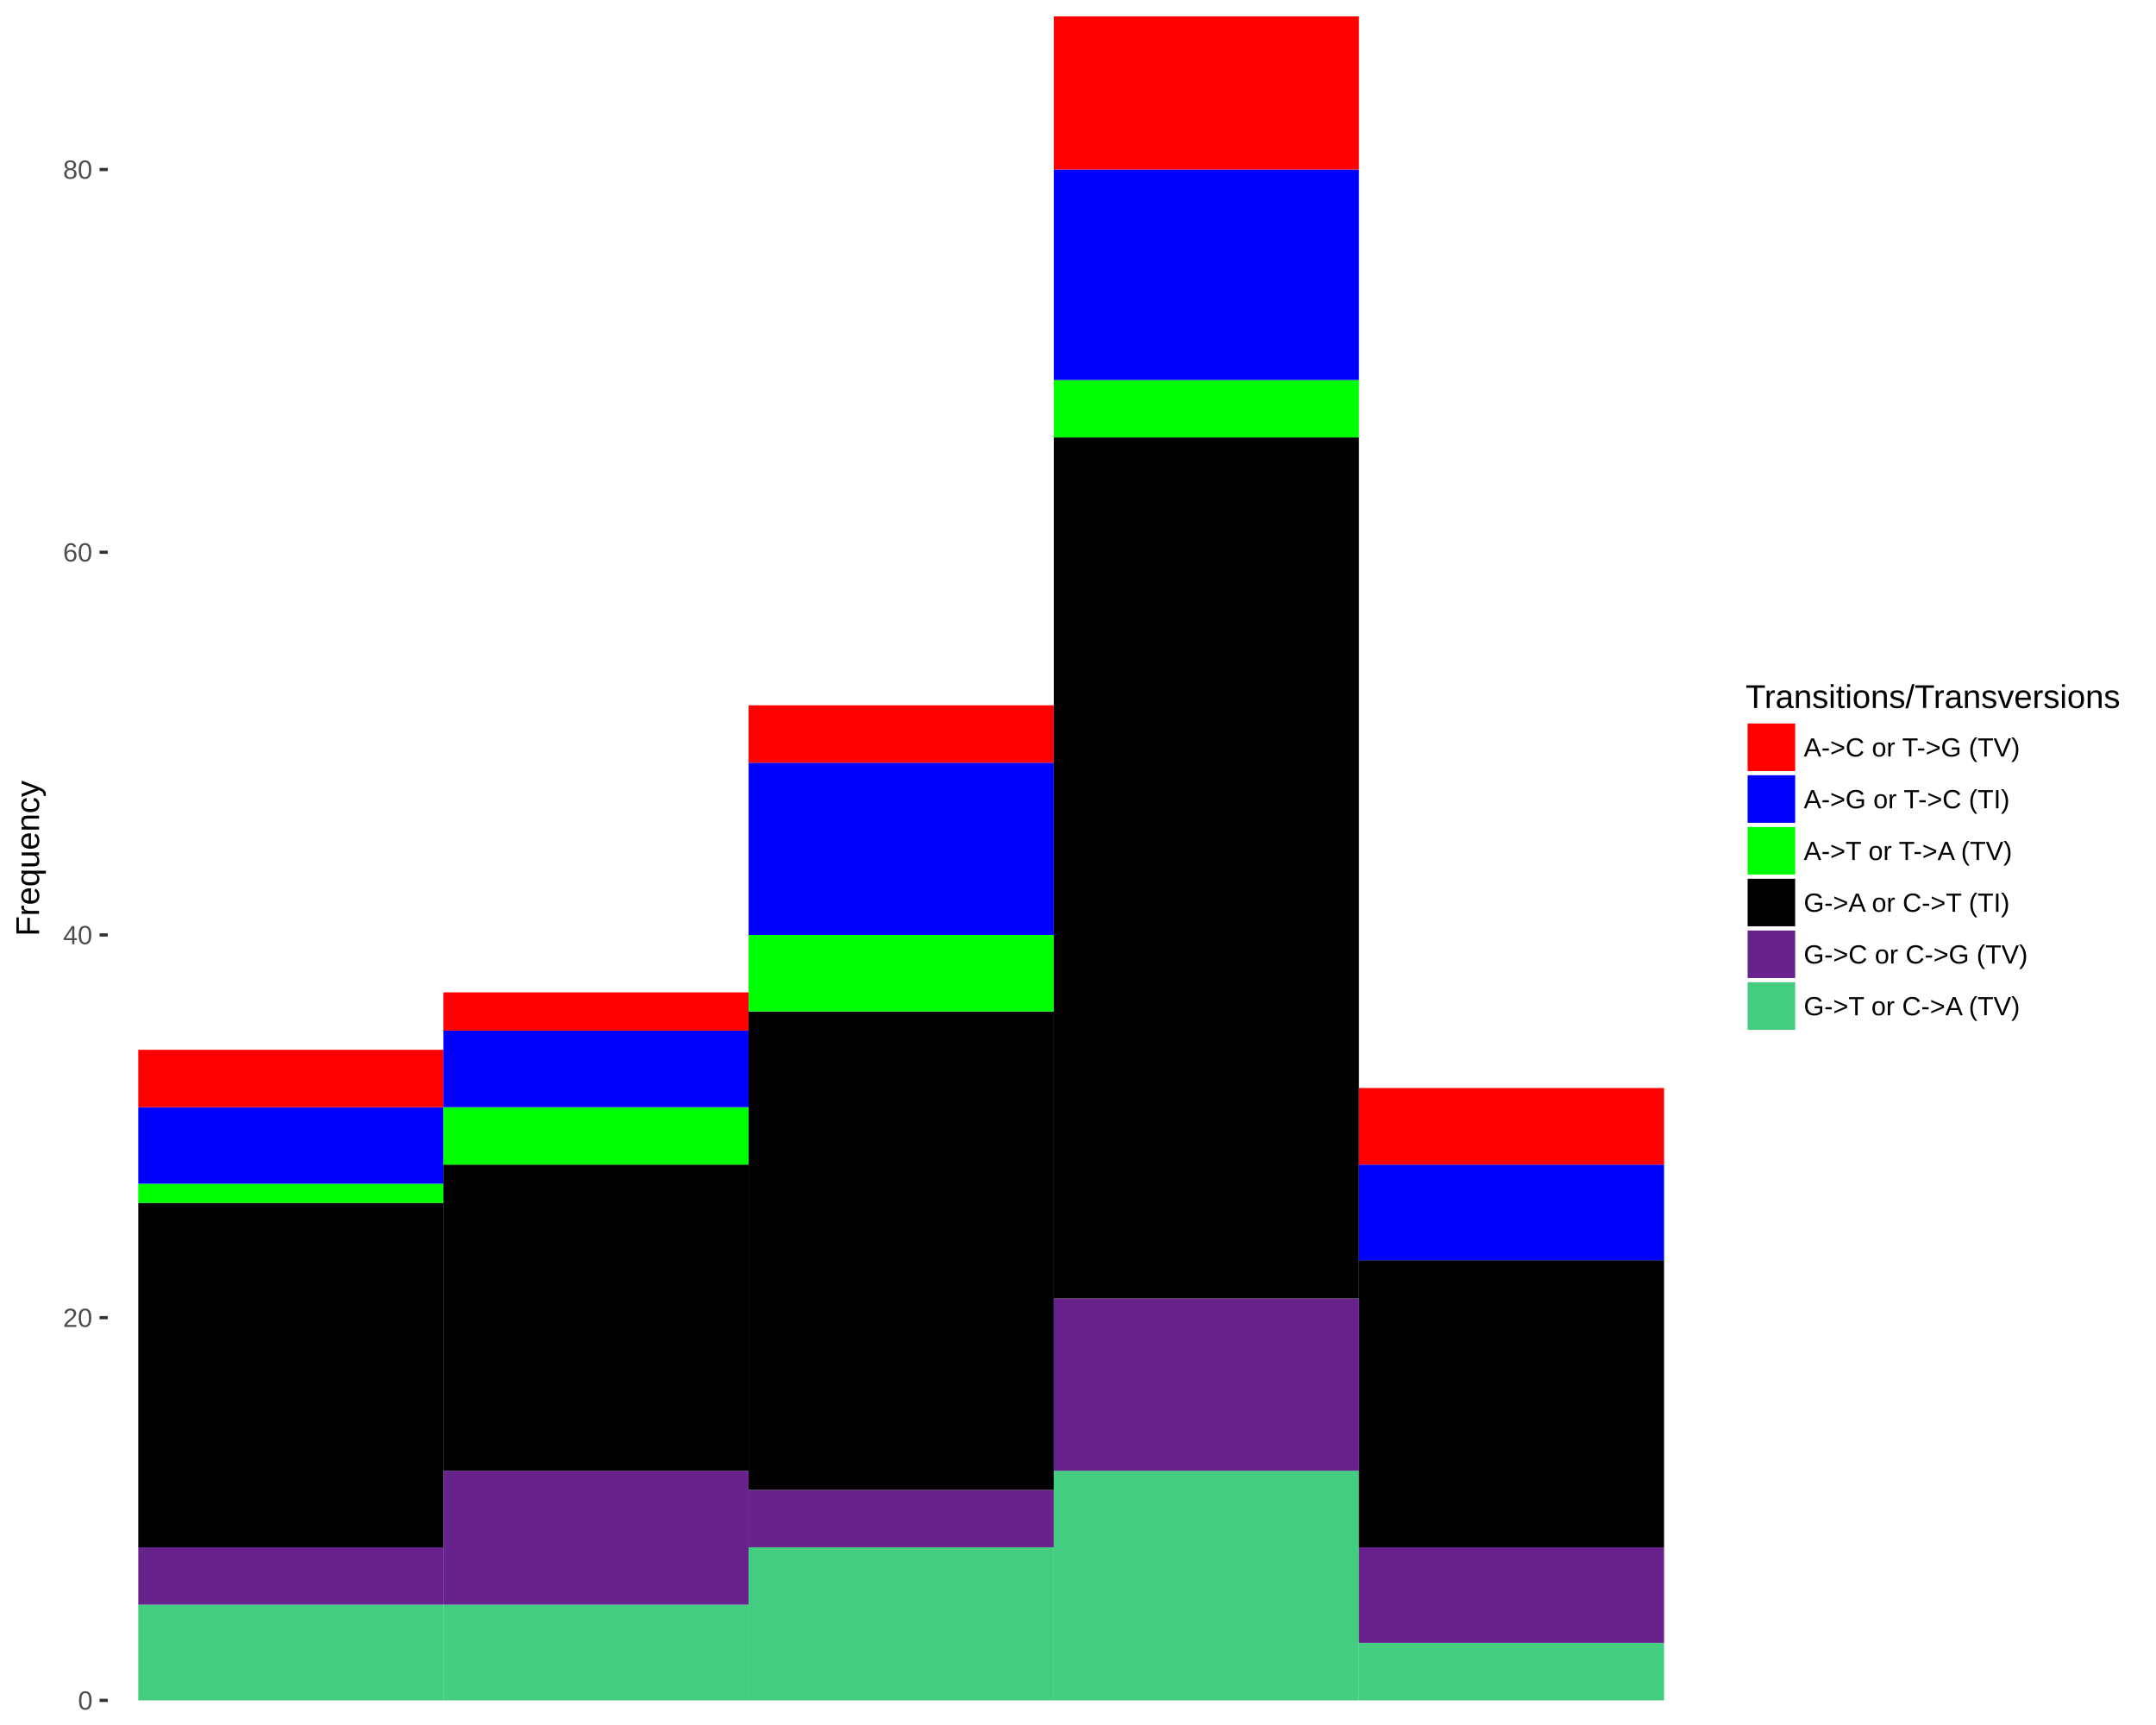
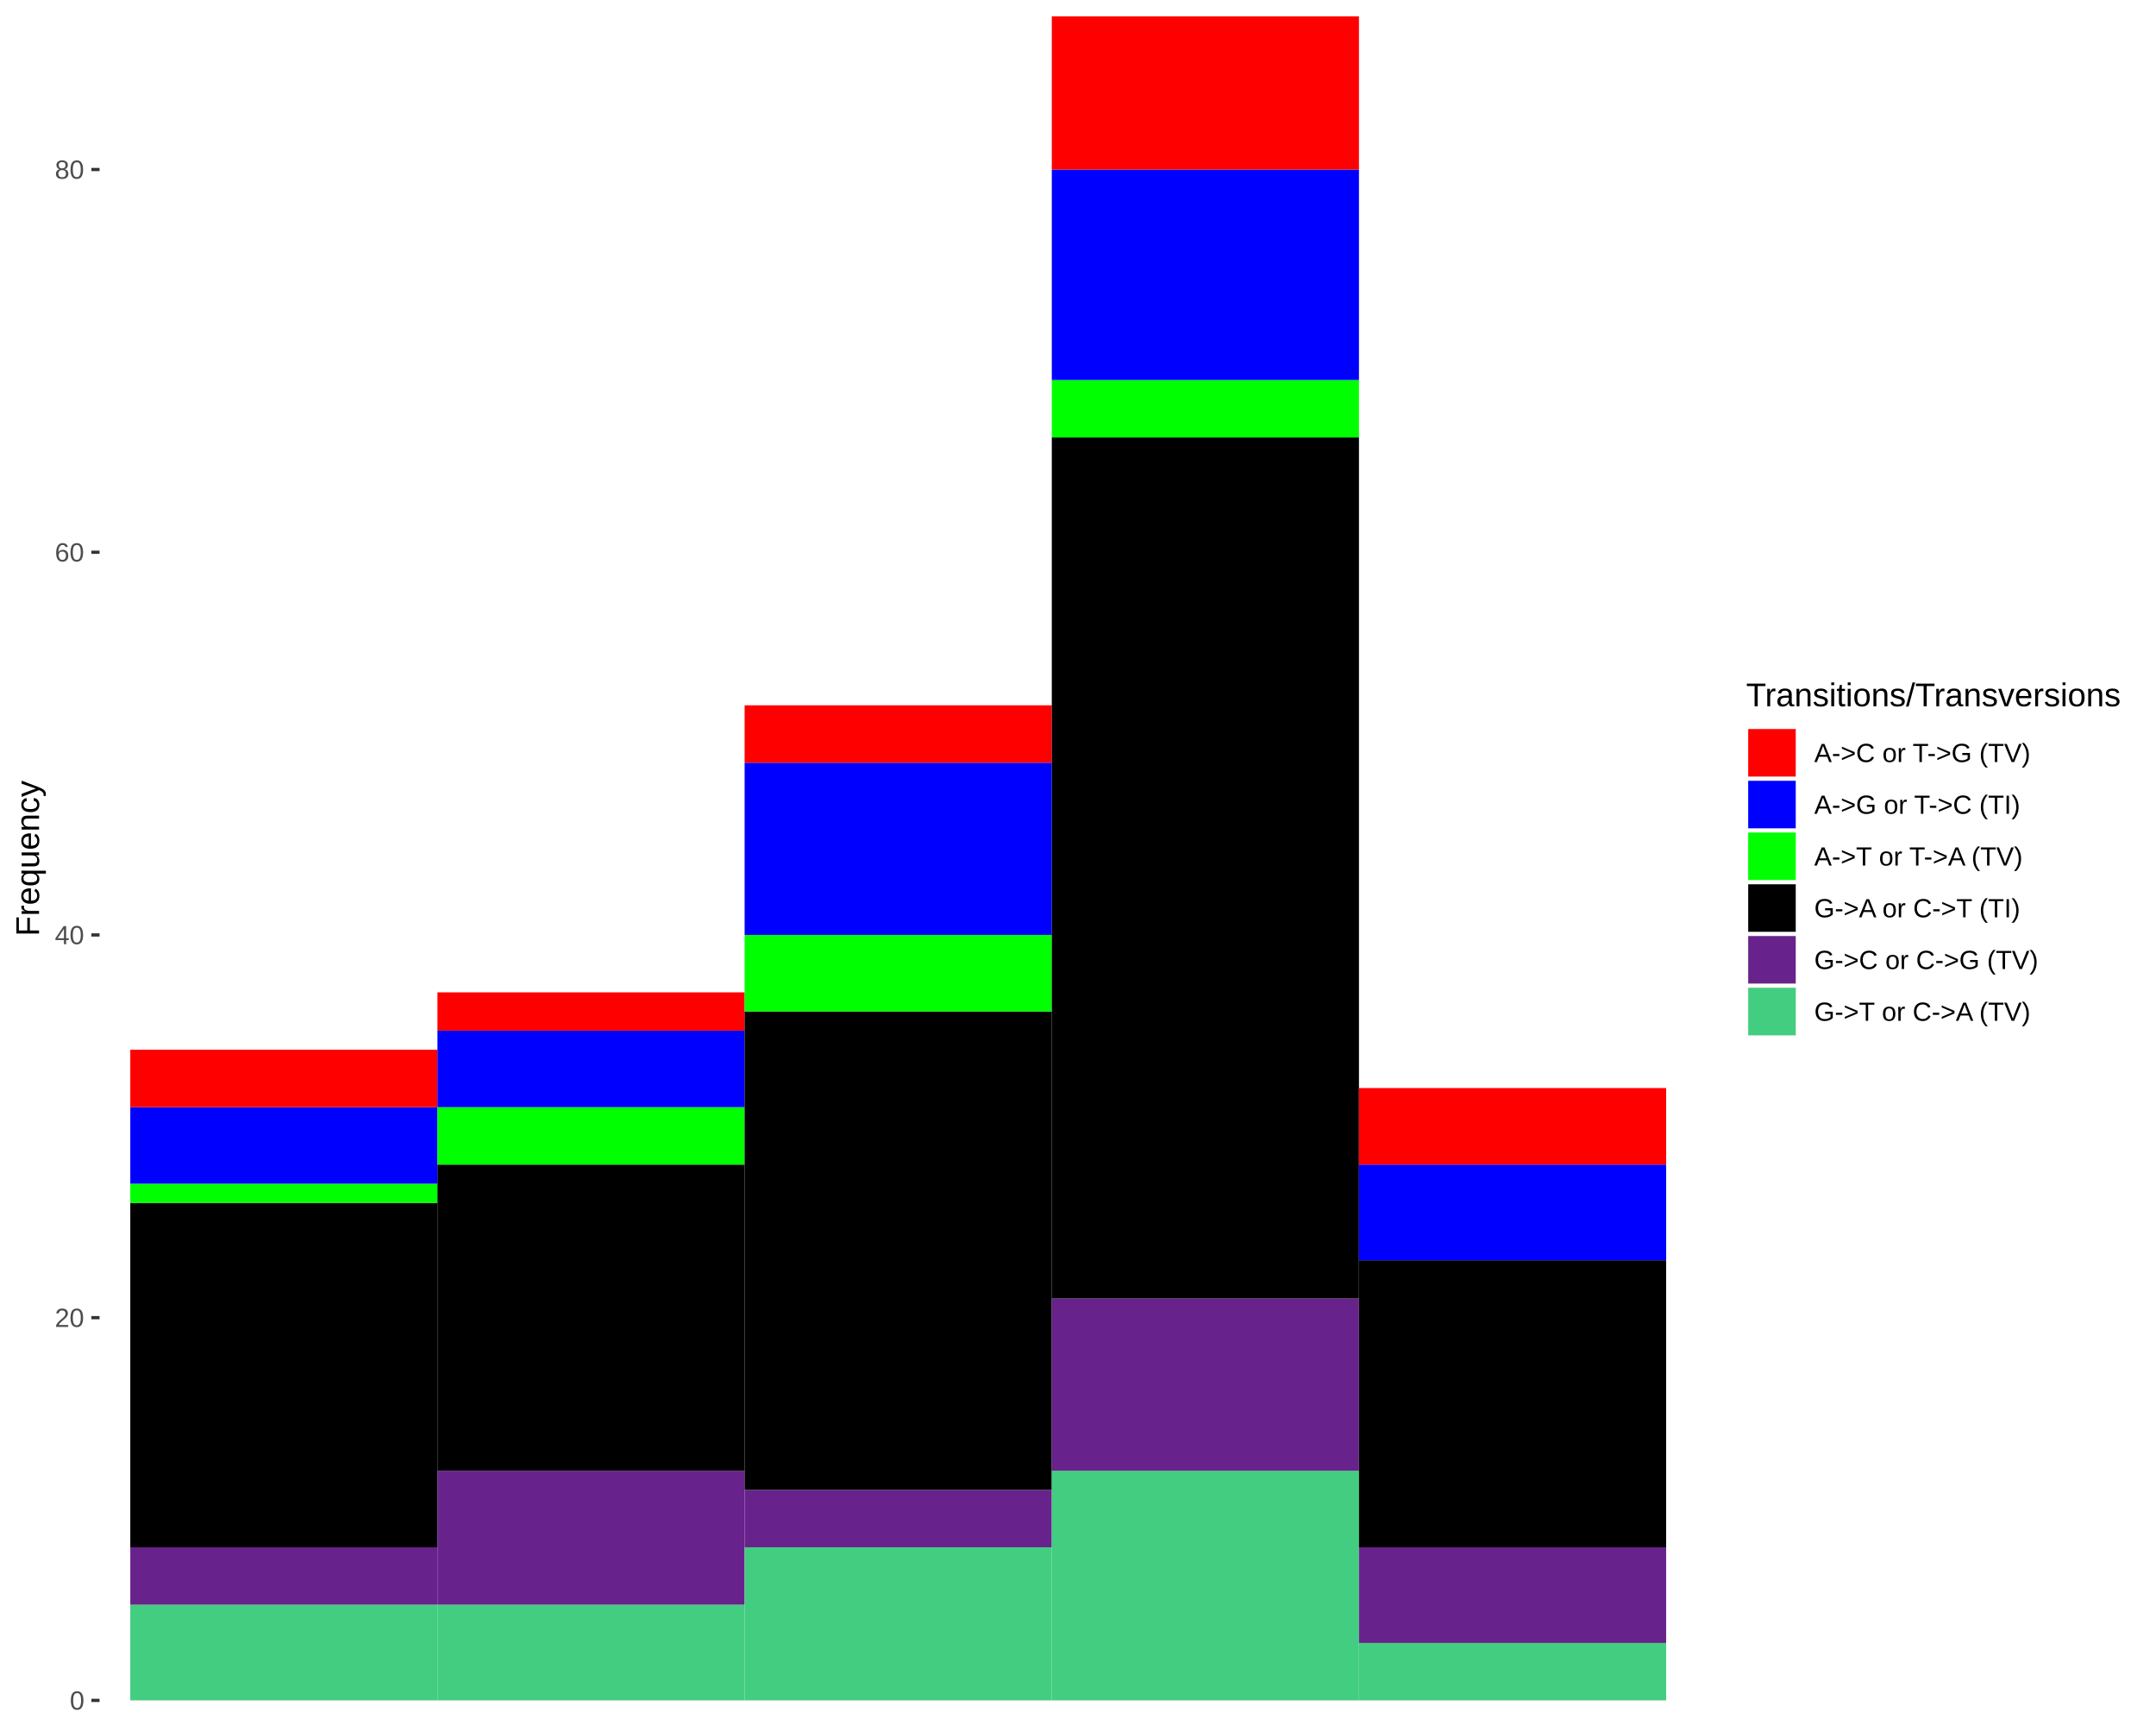
<svg xmlns="http://www.w3.org/2000/svg" viewBox="0 0 720.00 576.00">
  <defs>
    <style type="text/css">
    line, polyline, path, rect, circle {
      fill: none;
      stroke: #000000;
      stroke-linecap: round;
      stroke-linejoin: round;
      stroke-miterlimit: 10.00;
    }
  </style>
  </defs>
  <rect width="100%" height="100%" style="stroke: none; fill: #FFFFFF;" />
  <rect x="0.00" y="0.00" width="720.00" height="576.00" style="stroke-width: 1.07; stroke: #FFFFFF; fill: #FFFFFF;" />
  <defs>
-     <clipPath id="cpMzUuOTg5fDU2NS45MTN8NTY3Ljc4MXw1LjQ3OTQ1">
-       <rect x="35.99" y="5.48" width="529.92" height="562.30" />
+     <clipPath id="cpMzMuMjQ5M3w1NjYuNjcyfDU2Ny43ODF8NS40Nzk0NQ==">
+       <rect x="33.25" y="5.48" width="533.42" height="562.30" />
    </clipPath>
  </defs>
-   <polyline points="35.99,503.88 565.91,503.88 " style="stroke-width: 0.53; stroke: #FFFFFF; stroke-linecap: butt;" clip-path="url(#cpMzUuOTg5fDU2NS45MTN8NTY3Ljc4MXw1LjQ3OTQ1)" />
-   <polyline points="35.99,376.09 565.91,376.09 " style="stroke-width: 0.53; stroke: #FFFFFF; stroke-linecap: butt;" clip-path="url(#cpMzUuOTg5fDU2NS45MTN8NTY3Ljc4MXw1LjQ3OTQ1)" />
-   <polyline points="35.99,248.29 565.91,248.29 " style="stroke-width: 0.53; stroke: #FFFFFF; stroke-linecap: butt;" clip-path="url(#cpMzUuOTg5fDU2NS45MTN8NTY3Ljc4MXw1LjQ3OTQ1)" />
-   <polyline points="35.99,120.50 565.91,120.50 " style="stroke-width: 0.53; stroke: #FFFFFF; stroke-linecap: butt;" clip-path="url(#cpMzUuOTg5fDU2NS45MTN8NTY3Ljc4MXw1LjQ3OTQ1)" />
-   <polyline points="35.99,567.78 565.91,567.78 " style="stroke-width: 1.07; stroke: #FFFFFF; stroke-linecap: butt;" clip-path="url(#cpMzUuOTg5fDU2NS45MTN8NTY3Ljc4MXw1LjQ3OTQ1)" />
-   <polyline points="35.99,439.99 565.91,439.99 " style="stroke-width: 1.07; stroke: #FFFFFF; stroke-linecap: butt;" clip-path="url(#cpMzUuOTg5fDU2NS45MTN8NTY3Ljc4MXw1LjQ3OTQ1)" />
-   <polyline points="35.99,312.19 565.91,312.19 " style="stroke-width: 1.07; stroke: #FFFFFF; stroke-linecap: butt;" clip-path="url(#cpMzUuOTg5fDU2NS45MTN8NTY3Ljc4MXw1LjQ3OTQ1)" />
-   <polyline points="35.99,184.39 565.91,184.39 " style="stroke-width: 1.07; stroke: #FFFFFF; stroke-linecap: butt;" clip-path="url(#cpMzUuOTg5fDU2NS45MTN8NTY3Ljc4MXw1LjQ3OTQ1)" />
-   <polyline points="35.99,56.60 565.91,56.60 " style="stroke-width: 1.07; stroke: #FFFFFF; stroke-linecap: butt;" clip-path="url(#cpMzUuOTg5fDU2NS45MTN8NTY3Ljc4MXw1LjQ3OTQ1)" />
-   <polyline points="97.13,567.78 97.13,5.48 " style="stroke-width: 1.07; stroke: #FFFFFF; stroke-linecap: butt;" clip-path="url(#cpMzUuOTg5fDU2NS45MTN8NTY3Ljc4MXw1LjQ3OTQ1)" />
-   <polyline points="199.04,567.78 199.04,5.48 " style="stroke-width: 1.07; stroke: #FFFFFF; stroke-linecap: butt;" clip-path="url(#cpMzUuOTg5fDU2NS45MTN8NTY3Ljc4MXw1LjQ3OTQ1)" />
-   <polyline points="300.95,567.78 300.95,5.48 " style="stroke-width: 1.07; stroke: #FFFFFF; stroke-linecap: butt;" clip-path="url(#cpMzUuOTg5fDU2NS45MTN8NTY3Ljc4MXw1LjQ3OTQ1)" />
-   <polyline points="402.86,567.78 402.86,5.48 " style="stroke-width: 1.07; stroke: #FFFFFF; stroke-linecap: butt;" clip-path="url(#cpMzUuOTg5fDU2NS45MTN8NTY3Ljc4MXw1LjQ3OTQ1)" />
-   <polyline points="504.77,567.78 504.77,5.48 " style="stroke-width: 1.07; stroke: #FFFFFF; stroke-linecap: butt;" clip-path="url(#cpMzUuOTg5fDU2NS45MTN8NTY3Ljc4MXw1LjQ3OTQ1)" />
-   <rect x="46.18" y="535.83" width="101.91" height="31.95" style="stroke-width: 1.07; stroke: none; stroke-linecap: butt; fill: #43CD80;" clip-path="url(#cpMzUuOTg5fDU2NS45MTN8NTY3Ljc4MXw1LjQ3OTQ1)" />
-   <rect x="46.18" y="516.66" width="101.91" height="19.17" style="stroke-width: 1.07; stroke: none; stroke-linecap: butt; fill: #68228B;" clip-path="url(#cpMzUuOTg5fDU2NS45MTN8NTY3Ljc4MXw1LjQ3OTQ1)" />
-   <rect x="46.18" y="401.65" width="101.91" height="115.02" style="stroke-width: 1.07; stroke: none; stroke-linecap: butt; fill: #000000;" clip-path="url(#cpMzUuOTg5fDU2NS45MTN8NTY3Ljc4MXw1LjQ3OTQ1)" />
-   <rect x="46.18" y="395.26" width="101.91" height="6.39" style="stroke-width: 1.07; stroke: none; stroke-linecap: butt; fill: #00FF00;" clip-path="url(#cpMzUuOTg5fDU2NS45MTN8NTY3Ljc4MXw1LjQ3OTQ1)" />
-   <rect x="46.18" y="369.70" width="101.91" height="25.56" style="stroke-width: 1.07; stroke: none; stroke-linecap: butt; fill: #0000FF;" clip-path="url(#cpMzUuOTg5fDU2NS45MTN8NTY3Ljc4MXw1LjQ3OTQ1)" />
-   <rect x="46.18" y="350.53" width="101.91" height="19.17" style="stroke-width: 1.07; stroke: none; stroke-linecap: butt; fill: #FF0000;" clip-path="url(#cpMzUuOTg5fDU2NS45MTN8NTY3Ljc4MXw1LjQ3OTQ1)" />
-   <rect x="148.09" y="535.83" width="101.91" height="31.95" style="stroke-width: 1.07; stroke: none; stroke-linecap: butt; fill: #43CD80;" clip-path="url(#cpMzUuOTg5fDU2NS45MTN8NTY3Ljc4MXw1LjQ3OTQ1)" />
-   <rect x="148.09" y="491.10" width="101.91" height="44.73" style="stroke-width: 1.07; stroke: none; stroke-linecap: butt; fill: #68228B;" clip-path="url(#cpMzUuOTg5fDU2NS45MTN8NTY3Ljc4MXw1LjQ3OTQ1)" />
-   <rect x="148.09" y="388.87" width="101.91" height="102.24" style="stroke-width: 1.07; stroke: none; stroke-linecap: butt; fill: #000000;" clip-path="url(#cpMzUuOTg5fDU2NS45MTN8NTY3Ljc4MXw1LjQ3OTQ1)" />
-   <rect x="148.09" y="369.70" width="101.91" height="19.17" style="stroke-width: 1.07; stroke: none; stroke-linecap: butt; fill: #00FF00;" clip-path="url(#cpMzUuOTg5fDU2NS45MTN8NTY3Ljc4MXw1LjQ3OTQ1)" />
-   <rect x="148.09" y="344.14" width="101.91" height="25.56" style="stroke-width: 1.07; stroke: none; stroke-linecap: butt; fill: #0000FF;" clip-path="url(#cpMzUuOTg5fDU2NS45MTN8NTY3Ljc4MXw1LjQ3OTQ1)" />
-   <rect x="148.09" y="331.36" width="101.91" height="12.78" style="stroke-width: 1.07; stroke: none; stroke-linecap: butt; fill: #FF0000;" clip-path="url(#cpMzUuOTg5fDU2NS45MTN8NTY3Ljc4MXw1LjQ3OTQ1)" />
-   <rect x="250.00" y="516.66" width="101.91" height="51.12" style="stroke-width: 1.07; stroke: none; stroke-linecap: butt; fill: #43CD80;" clip-path="url(#cpMzUuOTg5fDU2NS45MTN8NTY3Ljc4MXw1LjQ3OTQ1)" />
-   <rect x="250.00" y="497.49" width="101.91" height="19.17" style="stroke-width: 1.07; stroke: none; stroke-linecap: butt; fill: #68228B;" clip-path="url(#cpMzUuOTg5fDU2NS45MTN8NTY3Ljc4MXw1LjQ3OTQ1)" />
-   <rect x="250.00" y="337.75" width="101.91" height="159.74" style="stroke-width: 1.07; stroke: none; stroke-linecap: butt; fill: #000000;" clip-path="url(#cpMzUuOTg5fDU2NS45MTN8NTY3Ljc4MXw1LjQ3OTQ1)" />
-   <rect x="250.00" y="312.19" width="101.91" height="25.56" style="stroke-width: 1.07; stroke: none; stroke-linecap: butt; fill: #00FF00;" clip-path="url(#cpMzUuOTg5fDU2NS45MTN8NTY3Ljc4MXw1LjQ3OTQ1)" />
-   <rect x="250.00" y="254.68" width="101.91" height="57.51" style="stroke-width: 1.07; stroke: none; stroke-linecap: butt; fill: #0000FF;" clip-path="url(#cpMzUuOTg5fDU2NS45MTN8NTY3Ljc4MXw1LjQ3OTQ1)" />
-   <rect x="250.00" y="235.51" width="101.91" height="19.17" style="stroke-width: 1.07; stroke: none; stroke-linecap: butt; fill: #FF0000;" clip-path="url(#cpMzUuOTg5fDU2NS45MTN8NTY3Ljc4MXw1LjQ3OTQ1)" />
-   <rect x="351.91" y="491.10" width="101.91" height="76.68" style="stroke-width: 1.07; stroke: none; stroke-linecap: butt; fill: #43CD80;" clip-path="url(#cpMzUuOTg5fDU2NS45MTN8NTY3Ljc4MXw1LjQ3OTQ1)" />
-   <rect x="351.91" y="433.60" width="101.91" height="57.51" style="stroke-width: 1.07; stroke: none; stroke-linecap: butt; fill: #68228B;" clip-path="url(#cpMzUuOTg5fDU2NS45MTN8NTY3Ljc4MXw1LjQ3OTQ1)" />
-   <rect x="351.91" y="146.05" width="101.91" height="287.54" style="stroke-width: 1.07; stroke: none; stroke-linecap: butt; fill: #000000;" clip-path="url(#cpMzUuOTg5fDU2NS45MTN8NTY3Ljc4MXw1LjQ3OTQ1)" />
-   <rect x="351.91" y="126.89" width="101.91" height="19.17" style="stroke-width: 1.07; stroke: none; stroke-linecap: butt; fill: #00FF00;" clip-path="url(#cpMzUuOTg5fDU2NS45MTN8NTY3Ljc4MXw1LjQ3OTQ1)" />
-   <rect x="351.91" y="56.60" width="101.91" height="70.29" style="stroke-width: 1.07; stroke: none; stroke-linecap: butt; fill: #0000FF;" clip-path="url(#cpMzUuOTg5fDU2NS45MTN8NTY3Ljc4MXw1LjQ3OTQ1)" />
-   <rect x="351.91" y="5.48" width="101.91" height="51.12" style="stroke-width: 1.07; stroke: none; stroke-linecap: butt; fill: #FF0000;" clip-path="url(#cpMzUuOTg5fDU2NS45MTN8NTY3Ljc4MXw1LjQ3OTQ1)" />
-   <rect x="453.81" y="548.61" width="101.91" height="19.17" style="stroke-width: 1.07; stroke: none; stroke-linecap: butt; fill: #43CD80;" clip-path="url(#cpMzUuOTg5fDU2NS45MTN8NTY3Ljc4MXw1LjQ3OTQ1)" />
-   <rect x="453.81" y="516.66" width="101.91" height="31.95" style="stroke-width: 1.07; stroke: none; stroke-linecap: butt; fill: #68228B;" clip-path="url(#cpMzUuOTg5fDU2NS45MTN8NTY3Ljc4MXw1LjQ3OTQ1)" />
-   <rect x="453.81" y="420.82" width="101.91" height="95.85" style="stroke-width: 1.07; stroke: none; stroke-linecap: butt; fill: #000000;" clip-path="url(#cpMzUuOTg5fDU2NS45MTN8NTY3Ljc4MXw1LjQ3OTQ1)" />
-   <rect x="453.81" y="420.82" width="101.91" height="0.00" style="stroke-width: 1.07; stroke: none; stroke-linecap: butt; fill: #00FF00;" clip-path="url(#cpMzUuOTg5fDU2NS45MTN8NTY3Ljc4MXw1LjQ3OTQ1)" />
-   <rect x="453.81" y="388.87" width="101.91" height="31.95" style="stroke-width: 1.07; stroke: none; stroke-linecap: butt; fill: #0000FF;" clip-path="url(#cpMzUuOTg5fDU2NS45MTN8NTY3Ljc4MXw1LjQ3OTQ1)" />
-   <rect x="453.81" y="363.31" width="101.91" height="25.56" style="stroke-width: 1.07; stroke: none; stroke-linecap: butt; fill: #FF0000;" clip-path="url(#cpMzUuOTg5fDU2NS45MTN8NTY3Ljc4MXw1LjQ3OTQ1)" />
+   <polyline points="33.25,503.88 566.67,503.88 " style="stroke-width: 0.53; stroke: #FFFFFF; stroke-linecap: butt;" clip-path="url(#cpMzMuMjQ5M3w1NjYuNjcyfDU2Ny43ODF8NS40Nzk0NQ==)" />
+   <polyline points="33.25,376.09 566.67,376.09 " style="stroke-width: 0.53; stroke: #FFFFFF; stroke-linecap: butt;" clip-path="url(#cpMzMuMjQ5M3w1NjYuNjcyfDU2Ny43ODF8NS40Nzk0NQ==)" />
+   <polyline points="33.25,248.29 566.67,248.29 " style="stroke-width: 0.53; stroke: #FFFFFF; stroke-linecap: butt;" clip-path="url(#cpMzMuMjQ5M3w1NjYuNjcyfDU2Ny43ODF8NS40Nzk0NQ==)" />
+   <polyline points="33.25,120.50 566.67,120.50 " style="stroke-width: 0.53; stroke: #FFFFFF; stroke-linecap: butt;" clip-path="url(#cpMzMuMjQ5M3w1NjYuNjcyfDU2Ny43ODF8NS40Nzk0NQ==)" />
+   <polyline points="33.25,567.78 566.67,567.78 " style="stroke-width: 1.07; stroke: #FFFFFF; stroke-linecap: butt;" clip-path="url(#cpMzMuMjQ5M3w1NjYuNjcyfDU2Ny43ODF8NS40Nzk0NQ==)" />
+   <polyline points="33.25,439.99 566.67,439.99 " style="stroke-width: 1.07; stroke: #FFFFFF; stroke-linecap: butt;" clip-path="url(#cpMzMuMjQ5M3w1NjYuNjcyfDU2Ny43ODF8NS40Nzk0NQ==)" />
+   <polyline points="33.25,312.19 566.67,312.19 " style="stroke-width: 1.07; stroke: #FFFFFF; stroke-linecap: butt;" clip-path="url(#cpMzMuMjQ5M3w1NjYuNjcyfDU2Ny43ODF8NS40Nzk0NQ==)" />
+   <polyline points="33.25,184.39 566.67,184.39 " style="stroke-width: 1.07; stroke: #FFFFFF; stroke-linecap: butt;" clip-path="url(#cpMzMuMjQ5M3w1NjYuNjcyfDU2Ny43ODF8NS40Nzk0NQ==)" />
+   <polyline points="33.25,56.60 566.67,56.60 " style="stroke-width: 1.07; stroke: #FFFFFF; stroke-linecap: butt;" clip-path="url(#cpMzMuMjQ5M3w1NjYuNjcyfDU2Ny43ODF8NS40Nzk0NQ==)" />
+   <polyline points="94.80,567.78 94.80,5.48 " style="stroke-width: 1.07; stroke: #FFFFFF; stroke-linecap: butt;" clip-path="url(#cpMzMuMjQ5M3w1NjYuNjcyfDU2Ny43ODF8NS40Nzk0NQ==)" />
+   <polyline points="197.38,567.78 197.38,5.48 " style="stroke-width: 1.07; stroke: #FFFFFF; stroke-linecap: butt;" clip-path="url(#cpMzMuMjQ5M3w1NjYuNjcyfDU2Ny43ODF8NS40Nzk0NQ==)" />
+   <polyline points="299.96,567.78 299.96,5.48 " style="stroke-width: 1.07; stroke: #FFFFFF; stroke-linecap: butt;" clip-path="url(#cpMzMuMjQ5M3w1NjYuNjcyfDU2Ny43ODF8NS40Nzk0NQ==)" />
+   <polyline points="402.54,567.78 402.54,5.48 " style="stroke-width: 1.07; stroke: #FFFFFF; stroke-linecap: butt;" clip-path="url(#cpMzMuMjQ5M3w1NjYuNjcyfDU2Ny43ODF8NS40Nzk0NQ==)" />
+   <polyline points="505.12,567.78 505.12,5.48 " style="stroke-width: 1.07; stroke: #FFFFFF; stroke-linecap: butt;" clip-path="url(#cpMzMuMjQ5M3w1NjYuNjcyfDU2Ny43ODF8NS40Nzk0NQ==)" />
+   <rect x="43.51" y="535.83" width="102.58" height="31.95" style="stroke-width: 1.07; stroke: none; stroke-linecap: butt; fill: #43CD80;" clip-path="url(#cpMzMuMjQ5M3w1NjYuNjcyfDU2Ny43ODF8NS40Nzk0NQ==)" />
+   <rect x="43.51" y="516.66" width="102.58" height="19.17" style="stroke-width: 1.07; stroke: none; stroke-linecap: butt; fill: #68228B;" clip-path="url(#cpMzMuMjQ5M3w1NjYuNjcyfDU2Ny43ODF8NS40Nzk0NQ==)" />
+   <rect x="43.51" y="401.65" width="102.58" height="115.02" style="stroke-width: 1.07; stroke: none; stroke-linecap: butt; fill: #000000;" clip-path="url(#cpMzMuMjQ5M3w1NjYuNjcyfDU2Ny43ODF8NS40Nzk0NQ==)" />
+   <rect x="43.51" y="395.26" width="102.58" height="6.39" style="stroke-width: 1.07; stroke: none; stroke-linecap: butt; fill: #00FF00;" clip-path="url(#cpMzMuMjQ5M3w1NjYuNjcyfDU2Ny43ODF8NS40Nzk0NQ==)" />
+   <rect x="43.51" y="369.70" width="102.58" height="25.56" style="stroke-width: 1.07; stroke: none; stroke-linecap: butt; fill: #0000FF;" clip-path="url(#cpMzMuMjQ5M3w1NjYuNjcyfDU2Ny43ODF8NS40Nzk0NQ==)" />
+   <rect x="43.51" y="350.53" width="102.58" height="19.17" style="stroke-width: 1.07; stroke: none; stroke-linecap: butt; fill: #FF0000;" clip-path="url(#cpMzMuMjQ5M3w1NjYuNjcyfDU2Ny43ODF8NS40Nzk0NQ==)" />
+   <rect x="146.09" y="535.83" width="102.58" height="31.95" style="stroke-width: 1.07; stroke: none; stroke-linecap: butt; fill: #43CD80;" clip-path="url(#cpMzMuMjQ5M3w1NjYuNjcyfDU2Ny43ODF8NS40Nzk0NQ==)" />
+   <rect x="146.09" y="491.10" width="102.58" height="44.73" style="stroke-width: 1.07; stroke: none; stroke-linecap: butt; fill: #68228B;" clip-path="url(#cpMzMuMjQ5M3w1NjYuNjcyfDU2Ny43ODF8NS40Nzk0NQ==)" />
+   <rect x="146.09" y="388.87" width="102.58" height="102.24" style="stroke-width: 1.07; stroke: none; stroke-linecap: butt; fill: #000000;" clip-path="url(#cpMzMuMjQ5M3w1NjYuNjcyfDU2Ny43ODF8NS40Nzk0NQ==)" />
+   <rect x="146.09" y="369.70" width="102.58" height="19.17" style="stroke-width: 1.07; stroke: none; stroke-linecap: butt; fill: #00FF00;" clip-path="url(#cpMzMuMjQ5M3w1NjYuNjcyfDU2Ny43ODF8NS40Nzk0NQ==)" />
+   <rect x="146.09" y="344.14" width="102.58" height="25.56" style="stroke-width: 1.07; stroke: none; stroke-linecap: butt; fill: #0000FF;" clip-path="url(#cpMzMuMjQ5M3w1NjYuNjcyfDU2Ny43ODF8NS40Nzk0NQ==)" />
+   <rect x="146.09" y="331.36" width="102.58" height="12.78" style="stroke-width: 1.07; stroke: none; stroke-linecap: butt; fill: #FF0000;" clip-path="url(#cpMzMuMjQ5M3w1NjYuNjcyfDU2Ny43ODF8NS40Nzk0NQ==)" />
+   <rect x="248.67" y="516.66" width="102.58" height="51.12" style="stroke-width: 1.07; stroke: none; stroke-linecap: butt; fill: #43CD80;" clip-path="url(#cpMzMuMjQ5M3w1NjYuNjcyfDU2Ny43ODF8NS40Nzk0NQ==)" />
+   <rect x="248.67" y="497.49" width="102.58" height="19.17" style="stroke-width: 1.07; stroke: none; stroke-linecap: butt; fill: #68228B;" clip-path="url(#cpMzMuMjQ5M3w1NjYuNjcyfDU2Ny43ODF8NS40Nzk0NQ==)" />
+   <rect x="248.67" y="337.75" width="102.58" height="159.74" style="stroke-width: 1.07; stroke: none; stroke-linecap: butt; fill: #000000;" clip-path="url(#cpMzMuMjQ5M3w1NjYuNjcyfDU2Ny43ODF8NS40Nzk0NQ==)" />
+   <rect x="248.67" y="312.19" width="102.58" height="25.56" style="stroke-width: 1.07; stroke: none; stroke-linecap: butt; fill: #00FF00;" clip-path="url(#cpMzMuMjQ5M3w1NjYuNjcyfDU2Ny43ODF8NS40Nzk0NQ==)" />
+   <rect x="248.67" y="254.68" width="102.58" height="57.51" style="stroke-width: 1.07; stroke: none; stroke-linecap: butt; fill: #0000FF;" clip-path="url(#cpMzMuMjQ5M3w1NjYuNjcyfDU2Ny43ODF8NS40Nzk0NQ==)" />
+   <rect x="248.67" y="235.51" width="102.58" height="19.17" style="stroke-width: 1.07; stroke: none; stroke-linecap: butt; fill: #FF0000;" clip-path="url(#cpMzMuMjQ5M3w1NjYuNjcyfDU2Ny43ODF8NS40Nzk0NQ==)" />
+   <rect x="351.25" y="491.10" width="102.58" height="76.68" style="stroke-width: 1.07; stroke: none; stroke-linecap: butt; fill: #43CD80;" clip-path="url(#cpMzMuMjQ5M3w1NjYuNjcyfDU2Ny43ODF8NS40Nzk0NQ==)" />
+   <rect x="351.25" y="433.60" width="102.58" height="57.51" style="stroke-width: 1.07; stroke: none; stroke-linecap: butt; fill: #68228B;" clip-path="url(#cpMzMuMjQ5M3w1NjYuNjcyfDU2Ny43ODF8NS40Nzk0NQ==)" />
+   <rect x="351.25" y="146.05" width="102.58" height="287.54" style="stroke-width: 1.07; stroke: none; stroke-linecap: butt; fill: #000000;" clip-path="url(#cpMzMuMjQ5M3w1NjYuNjcyfDU2Ny43ODF8NS40Nzk0NQ==)" />
+   <rect x="351.25" y="126.89" width="102.58" height="19.17" style="stroke-width: 1.07; stroke: none; stroke-linecap: butt; fill: #00FF00;" clip-path="url(#cpMzMuMjQ5M3w1NjYuNjcyfDU2Ny43ODF8NS40Nzk0NQ==)" />
+   <rect x="351.25" y="56.60" width="102.58" height="70.29" style="stroke-width: 1.07; stroke: none; stroke-linecap: butt; fill: #0000FF;" clip-path="url(#cpMzMuMjQ5M3w1NjYuNjcyfDU2Ny43ODF8NS40Nzk0NQ==)" />
+   <rect x="351.25" y="5.48" width="102.58" height="51.12" style="stroke-width: 1.07; stroke: none; stroke-linecap: butt; fill: #FF0000;" clip-path="url(#cpMzMuMjQ5M3w1NjYuNjcyfDU2Ny43ODF8NS40Nzk0NQ==)" />
+   <rect x="453.83" y="548.61" width="102.58" height="19.17" style="stroke-width: 1.07; stroke: none; stroke-linecap: butt; fill: #43CD80;" clip-path="url(#cpMzMuMjQ5M3w1NjYuNjcyfDU2Ny43ODF8NS40Nzk0NQ==)" />
+   <rect x="453.83" y="516.66" width="102.58" height="31.95" style="stroke-width: 1.07; stroke: none; stroke-linecap: butt; fill: #68228B;" clip-path="url(#cpMzMuMjQ5M3w1NjYuNjcyfDU2Ny43ODF8NS40Nzk0NQ==)" />
+   <rect x="453.83" y="420.82" width="102.58" height="95.85" style="stroke-width: 1.07; stroke: none; stroke-linecap: butt; fill: #000000;" clip-path="url(#cpMzMuMjQ5M3w1NjYuNjcyfDU2Ny43ODF8NS40Nzk0NQ==)" />
+   <rect x="453.83" y="420.82" width="102.58" height="0.00" style="stroke-width: 1.07; stroke: none; stroke-linecap: butt; fill: #00FF00;" clip-path="url(#cpMzMuMjQ5M3w1NjYuNjcyfDU2Ny43ODF8NS40Nzk0NQ==)" />
+   <rect x="453.83" y="388.87" width="102.58" height="31.95" style="stroke-width: 1.07; stroke: none; stroke-linecap: butt; fill: #0000FF;" clip-path="url(#cpMzMuMjQ5M3w1NjYuNjcyfDU2Ny43ODF8NS40Nzk0NQ==)" />
+   <rect x="453.83" y="363.31" width="102.58" height="25.56" style="stroke-width: 1.07; stroke: none; stroke-linecap: butt; fill: #FF0000;" clip-path="url(#cpMzMuMjQ5M3w1NjYuNjcyfDU2Ny43ODF8NS40Nzk0NQ==)" />
  <defs>
    <clipPath id="cpMHw3MjB8NTc2fDA=">
      <rect x="0.00" y="0.00" width="720.00" height="576.00" />
    </clipPath>
  </defs>
  <g clip-path="url(#cpMHw3MjB8NTc2fDA=)">
-     <text x="26.05" y="570.87" style="font-size: 8.80px; fill: #4D4D4D; font-family: Liberation Sans;" textLength="5.01px" lengthAdjust="spacingAndGlyphs">0</text>
+     <text x="23.31" y="570.87" style="font-size: 8.80px; fill: #4D4D4D; font-family: Liberation Sans;" textLength="5.01px" lengthAdjust="spacingAndGlyphs">0</text>
  </g>
  <g clip-path="url(#cpMHw3MjB8NTc2fDA=)">
-     <text x="21.05" y="443.08" style="font-size: 8.80px; fill: #4D4D4D; font-family: Liberation Sans;" textLength="10.01px" lengthAdjust="spacingAndGlyphs">20</text>
+     <text x="18.31" y="443.08" style="font-size: 8.80px; fill: #4D4D4D; font-family: Liberation Sans;" textLength="10.01px" lengthAdjust="spacingAndGlyphs">20</text>
  </g>
  <g clip-path="url(#cpMHw3MjB8NTc2fDA=)">
-     <text x="21.05" y="315.28" style="font-size: 8.80px; fill: #4D4D4D; font-family: Liberation Sans;" textLength="10.01px" lengthAdjust="spacingAndGlyphs">40</text>
+     <text x="18.31" y="315.28" style="font-size: 8.80px; fill: #4D4D4D; font-family: Liberation Sans;" textLength="10.01px" lengthAdjust="spacingAndGlyphs">40</text>
  </g>
  <g clip-path="url(#cpMHw3MjB8NTc2fDA=)">
-     <text x="21.05" y="187.49" style="font-size: 8.80px; fill: #4D4D4D; font-family: Liberation Sans;" textLength="10.01px" lengthAdjust="spacingAndGlyphs">60</text>
+     <text x="18.31" y="187.49" style="font-size: 8.80px; fill: #4D4D4D; font-family: Liberation Sans;" textLength="10.01px" lengthAdjust="spacingAndGlyphs">60</text>
  </g>
  <g clip-path="url(#cpMHw3MjB8NTc2fDA=)">
-     <text x="21.05" y="59.69" style="font-size: 8.80px; fill: #4D4D4D; font-family: Liberation Sans;" textLength="10.01px" lengthAdjust="spacingAndGlyphs">80</text>
+     <text x="18.31" y="59.69" style="font-size: 8.80px; fill: #4D4D4D; font-family: Liberation Sans;" textLength="10.01px" lengthAdjust="spacingAndGlyphs">80</text>
  </g>
-   <polyline points="33.25,567.78 35.99,567.78 " style="stroke-width: 1.07; stroke: #333333; stroke-linecap: butt;" clip-path="url(#cpMHw3MjB8NTc2fDA=)" />
-   <polyline points="33.25,439.99 35.99,439.99 " style="stroke-width: 1.07; stroke: #333333; stroke-linecap: butt;" clip-path="url(#cpMHw3MjB8NTc2fDA=)" />
-   <polyline points="33.25,312.19 35.99,312.19 " style="stroke-width: 1.07; stroke: #333333; stroke-linecap: butt;" clip-path="url(#cpMHw3MjB8NTc2fDA=)" />
-   <polyline points="33.25,184.39 35.99,184.39 " style="stroke-width: 1.07; stroke: #333333; stroke-linecap: butt;" clip-path="url(#cpMHw3MjB8NTc2fDA=)" />
-   <polyline points="33.25,56.60 35.99,56.60 " style="stroke-width: 1.07; stroke: #333333; stroke-linecap: butt;" clip-path="url(#cpMHw3MjB8NTc2fDA=)" />
+   <polyline points="30.51,567.78 33.25,567.78 " style="stroke-width: 1.07; stroke: #333333; stroke-linecap: butt;" clip-path="url(#cpMHw3MjB8NTc2fDA=)" />
+   <polyline points="30.51,439.99 33.25,439.99 " style="stroke-width: 1.07; stroke: #333333; stroke-linecap: butt;" clip-path="url(#cpMHw3MjB8NTc2fDA=)" />
+   <polyline points="30.51,312.19 33.25,312.19 " style="stroke-width: 1.07; stroke: #333333; stroke-linecap: butt;" clip-path="url(#cpMHw3MjB8NTc2fDA=)" />
+   <polyline points="30.51,184.39 33.25,184.39 " style="stroke-width: 1.07; stroke: #333333; stroke-linecap: butt;" clip-path="url(#cpMHw3MjB8NTc2fDA=)" />
+   <polyline points="30.51,56.60 33.25,56.60 " style="stroke-width: 1.07; stroke: #333333; stroke-linecap: butt;" clip-path="url(#cpMHw3MjB8NTc2fDA=)" />
  <g clip-path="url(#cpMHw3MjB8NTc2fDA=)">
    <text transform="translate(13.04,312.62) rotate(-90)" style="font-size: 11.00px; font-family: Liberation Sans;" textLength="51.97px" lengthAdjust="spacingAndGlyphs">Frequency</text>
  </g>
-   <rect x="577.25" y="223.02" width="137.27" height="127.21" style="stroke-width: 1.07; stroke: none; fill: #FFFFFF;" clip-path="url(#cpMHw3MjB8NTc2fDA=)" />
+   <rect x="577.63" y="221.37" width="136.89" height="130.52" style="stroke-width: 1.07; stroke: none; fill: #FFFFFF;" clip-path="url(#cpMHw3MjB8NTc2fDA=)" />
  <g clip-path="url(#cpMHw3MjB8NTc2fDA=)">
-     <text x="582.92" y="236.41" style="font-size: 11.00px; font-family: Liberation Sans;" textLength="125.93px" lengthAdjust="spacingAndGlyphs">Transitions/Transversions</text>
+     <text x="583.11" y="235.83" style="font-size: 11.00px; font-family: Liberation Sans;" textLength="125.93px" lengthAdjust="spacingAndGlyphs">Transitions/Transversions</text>
  </g>
-   <rect x="582.92" y="240.89" width="17.28" height="17.28" style="stroke-width: 1.07; stroke: #FFFFFF; fill: #F2F2F2;" clip-path="url(#cpMHw3MjB8NTc2fDA=)" />
-   <rect x="583.63" y="241.60" width="15.86" height="15.86" style="stroke-width: 1.07; stroke: none; stroke-linejoin: miter; fill: #FF0000;" clip-path="url(#cpMHw3MjB8NTc2fDA=)" />
-   <rect x="582.92" y="258.17" width="17.28" height="17.28" style="stroke-width: 1.07; stroke: #FFFFFF; fill: #F2F2F2;" clip-path="url(#cpMHw3MjB8NTc2fDA=)" />
-   <rect x="583.63" y="258.88" width="15.86" height="15.86" style="stroke-width: 1.07; stroke: none; stroke-linejoin: miter; fill: #0000FF;" clip-path="url(#cpMHw3MjB8NTc2fDA=)" />
-   <rect x="582.92" y="275.45" width="17.28" height="17.28" style="stroke-width: 1.07; stroke: #FFFFFF; fill: #F2F2F2;" clip-path="url(#cpMHw3MjB8NTc2fDA=)" />
-   <rect x="583.63" y="276.16" width="15.86" height="15.86" style="stroke-width: 1.07; stroke: none; stroke-linejoin: miter; fill: #00FF00;" clip-path="url(#cpMHw3MjB8NTc2fDA=)" />
-   <rect x="582.92" y="292.73" width="17.28" height="17.28" style="stroke-width: 1.07; stroke: #FFFFFF; fill: #F2F2F2;" clip-path="url(#cpMHw3MjB8NTc2fDA=)" />
-   <rect x="583.63" y="293.44" width="15.86" height="15.86" style="stroke-width: 1.07; stroke: none; stroke-linejoin: miter; fill: #000000;" clip-path="url(#cpMHw3MjB8NTc2fDA=)" />
-   <rect x="582.92" y="310.01" width="17.28" height="17.28" style="stroke-width: 1.07; stroke: #FFFFFF; fill: #F2F2F2;" clip-path="url(#cpMHw3MjB8NTc2fDA=)" />
-   <rect x="583.63" y="310.72" width="15.86" height="15.86" style="stroke-width: 1.07; stroke: none; stroke-linejoin: miter; fill: #68228B;" clip-path="url(#cpMHw3MjB8NTc2fDA=)" />
-   <rect x="582.92" y="327.29" width="17.28" height="17.28" style="stroke-width: 1.07; stroke: #FFFFFF; fill: #F2F2F2;" clip-path="url(#cpMHw3MjB8NTc2fDA=)" />
-   <rect x="583.63" y="328.00" width="15.86" height="15.86" style="stroke-width: 1.07; stroke: none; stroke-linejoin: miter; fill: #43CD80;" clip-path="url(#cpMHw3MjB8NTc2fDA=)" />
+   <rect x="583.11" y="242.73" width="17.28" height="17.28" style="stroke-width: 1.07; stroke: #FFFFFF; fill: #F2F2F2;" clip-path="url(#cpMHw3MjB8NTc2fDA=)" />
+   <rect x="583.82" y="243.44" width="15.86" height="15.86" style="stroke-width: 1.07; stroke: none; stroke-linejoin: miter; fill: #FF0000;" clip-path="url(#cpMHw3MjB8NTc2fDA=)" />
+   <rect x="583.11" y="260.01" width="17.28" height="17.28" style="stroke-width: 1.07; stroke: #FFFFFF; fill: #F2F2F2;" clip-path="url(#cpMHw3MjB8NTc2fDA=)" />
+   <rect x="583.82" y="260.72" width="15.86" height="15.86" style="stroke-width: 1.07; stroke: none; stroke-linejoin: miter; fill: #0000FF;" clip-path="url(#cpMHw3MjB8NTc2fDA=)" />
+   <rect x="583.11" y="277.29" width="17.28" height="17.28" style="stroke-width: 1.07; stroke: #FFFFFF; fill: #F2F2F2;" clip-path="url(#cpMHw3MjB8NTc2fDA=)" />
+   <rect x="583.82" y="278.00" width="15.86" height="15.86" style="stroke-width: 1.07; stroke: none; stroke-linejoin: miter; fill: #00FF00;" clip-path="url(#cpMHw3MjB8NTc2fDA=)" />
+   <rect x="583.11" y="294.57" width="17.28" height="17.28" style="stroke-width: 1.07; stroke: #FFFFFF; fill: #F2F2F2;" clip-path="url(#cpMHw3MjB8NTc2fDA=)" />
+   <rect x="583.82" y="295.28" width="15.86" height="15.86" style="stroke-width: 1.07; stroke: none; stroke-linejoin: miter; fill: #000000;" clip-path="url(#cpMHw3MjB8NTc2fDA=)" />
+   <rect x="583.11" y="311.85" width="17.28" height="17.28" style="stroke-width: 1.07; stroke: #FFFFFF; fill: #F2F2F2;" clip-path="url(#cpMHw3MjB8NTc2fDA=)" />
+   <rect x="583.82" y="312.56" width="15.86" height="15.86" style="stroke-width: 1.07; stroke: none; stroke-linejoin: miter; fill: #68228B;" clip-path="url(#cpMHw3MjB8NTc2fDA=)" />
+   <rect x="583.11" y="329.13" width="17.28" height="17.28" style="stroke-width: 1.07; stroke: #FFFFFF; fill: #F2F2F2;" clip-path="url(#cpMHw3MjB8NTc2fDA=)" />
+   <rect x="583.82" y="329.84" width="15.86" height="15.86" style="stroke-width: 1.07; stroke: none; stroke-linejoin: miter; fill: #43CD80;" clip-path="url(#cpMHw3MjB8NTc2fDA=)" />
  <g clip-path="url(#cpMHw3MjB8NTc2fDA=)">
-     <text x="602.36" y="252.62" style="font-size: 8.80px; font-family: Liberation Sans;" textLength="74.50px" lengthAdjust="spacingAndGlyphs">A-&gt;C or T-&gt;G (TV)</text>
+     <text x="605.87" y="254.46" style="font-size: 8.80px; font-family: Liberation Sans;" textLength="74.50px" lengthAdjust="spacingAndGlyphs">A-&gt;C or T-&gt;G (TV)</text>
  </g>
  <g clip-path="url(#cpMHw3MjB8NTc2fDA=)">
-     <text x="602.36" y="269.90" style="font-size: 8.80px; font-family: Liberation Sans;" textLength="71.00px" lengthAdjust="spacingAndGlyphs">A-&gt;G or T-&gt;C (TI)</text>
+     <text x="605.87" y="271.74" style="font-size: 8.80px; font-family: Liberation Sans;" textLength="71.00px" lengthAdjust="spacingAndGlyphs">A-&gt;G or T-&gt;C (TI)</text>
  </g>
  <g clip-path="url(#cpMHw3MjB8NTc2fDA=)">
-     <text x="602.36" y="287.18" style="font-size: 8.80px; font-family: Liberation Sans;" textLength="72.51px" lengthAdjust="spacingAndGlyphs">A-&gt;T or T-&gt;A (TV)</text>
+     <text x="605.87" y="289.02" style="font-size: 8.80px; font-family: Liberation Sans;" textLength="72.51px" lengthAdjust="spacingAndGlyphs">A-&gt;T or T-&gt;A (TV)</text>
  </g>
  <g clip-path="url(#cpMHw3MjB8NTc2fDA=)">
-     <text x="602.36" y="304.46" style="font-size: 8.80px; font-family: Liberation Sans;" textLength="71.00px" lengthAdjust="spacingAndGlyphs">G-&gt;A or C-&gt;T (TI)</text>
+     <text x="605.87" y="306.30" style="font-size: 8.80px; font-family: Liberation Sans;" textLength="71.00px" lengthAdjust="spacingAndGlyphs">G-&gt;A or C-&gt;T (TI)</text>
  </g>
  <g clip-path="url(#cpMHw3MjB8NTc2fDA=)">
-     <text x="602.36" y="321.74" style="font-size: 8.80px; font-family: Liberation Sans;" textLength="76.50px" lengthAdjust="spacingAndGlyphs">G-&gt;C or C-&gt;G (TV)</text>
+     <text x="605.87" y="323.58" style="font-size: 8.80px; font-family: Liberation Sans;" textLength="76.50px" lengthAdjust="spacingAndGlyphs">G-&gt;C or C-&gt;G (TV)</text>
  </g>
  <g clip-path="url(#cpMHw3MjB8NTc2fDA=)">
-     <text x="602.36" y="339.02" style="font-size: 8.80px; font-family: Liberation Sans;" textLength="74.50px" lengthAdjust="spacingAndGlyphs">G-&gt;T or C-&gt;A (TV)</text>
+     <text x="605.87" y="340.86" style="font-size: 8.80px; font-family: Liberation Sans;" textLength="74.50px" lengthAdjust="spacingAndGlyphs">G-&gt;T or C-&gt;A (TV)</text>
  </g>
</svg>
